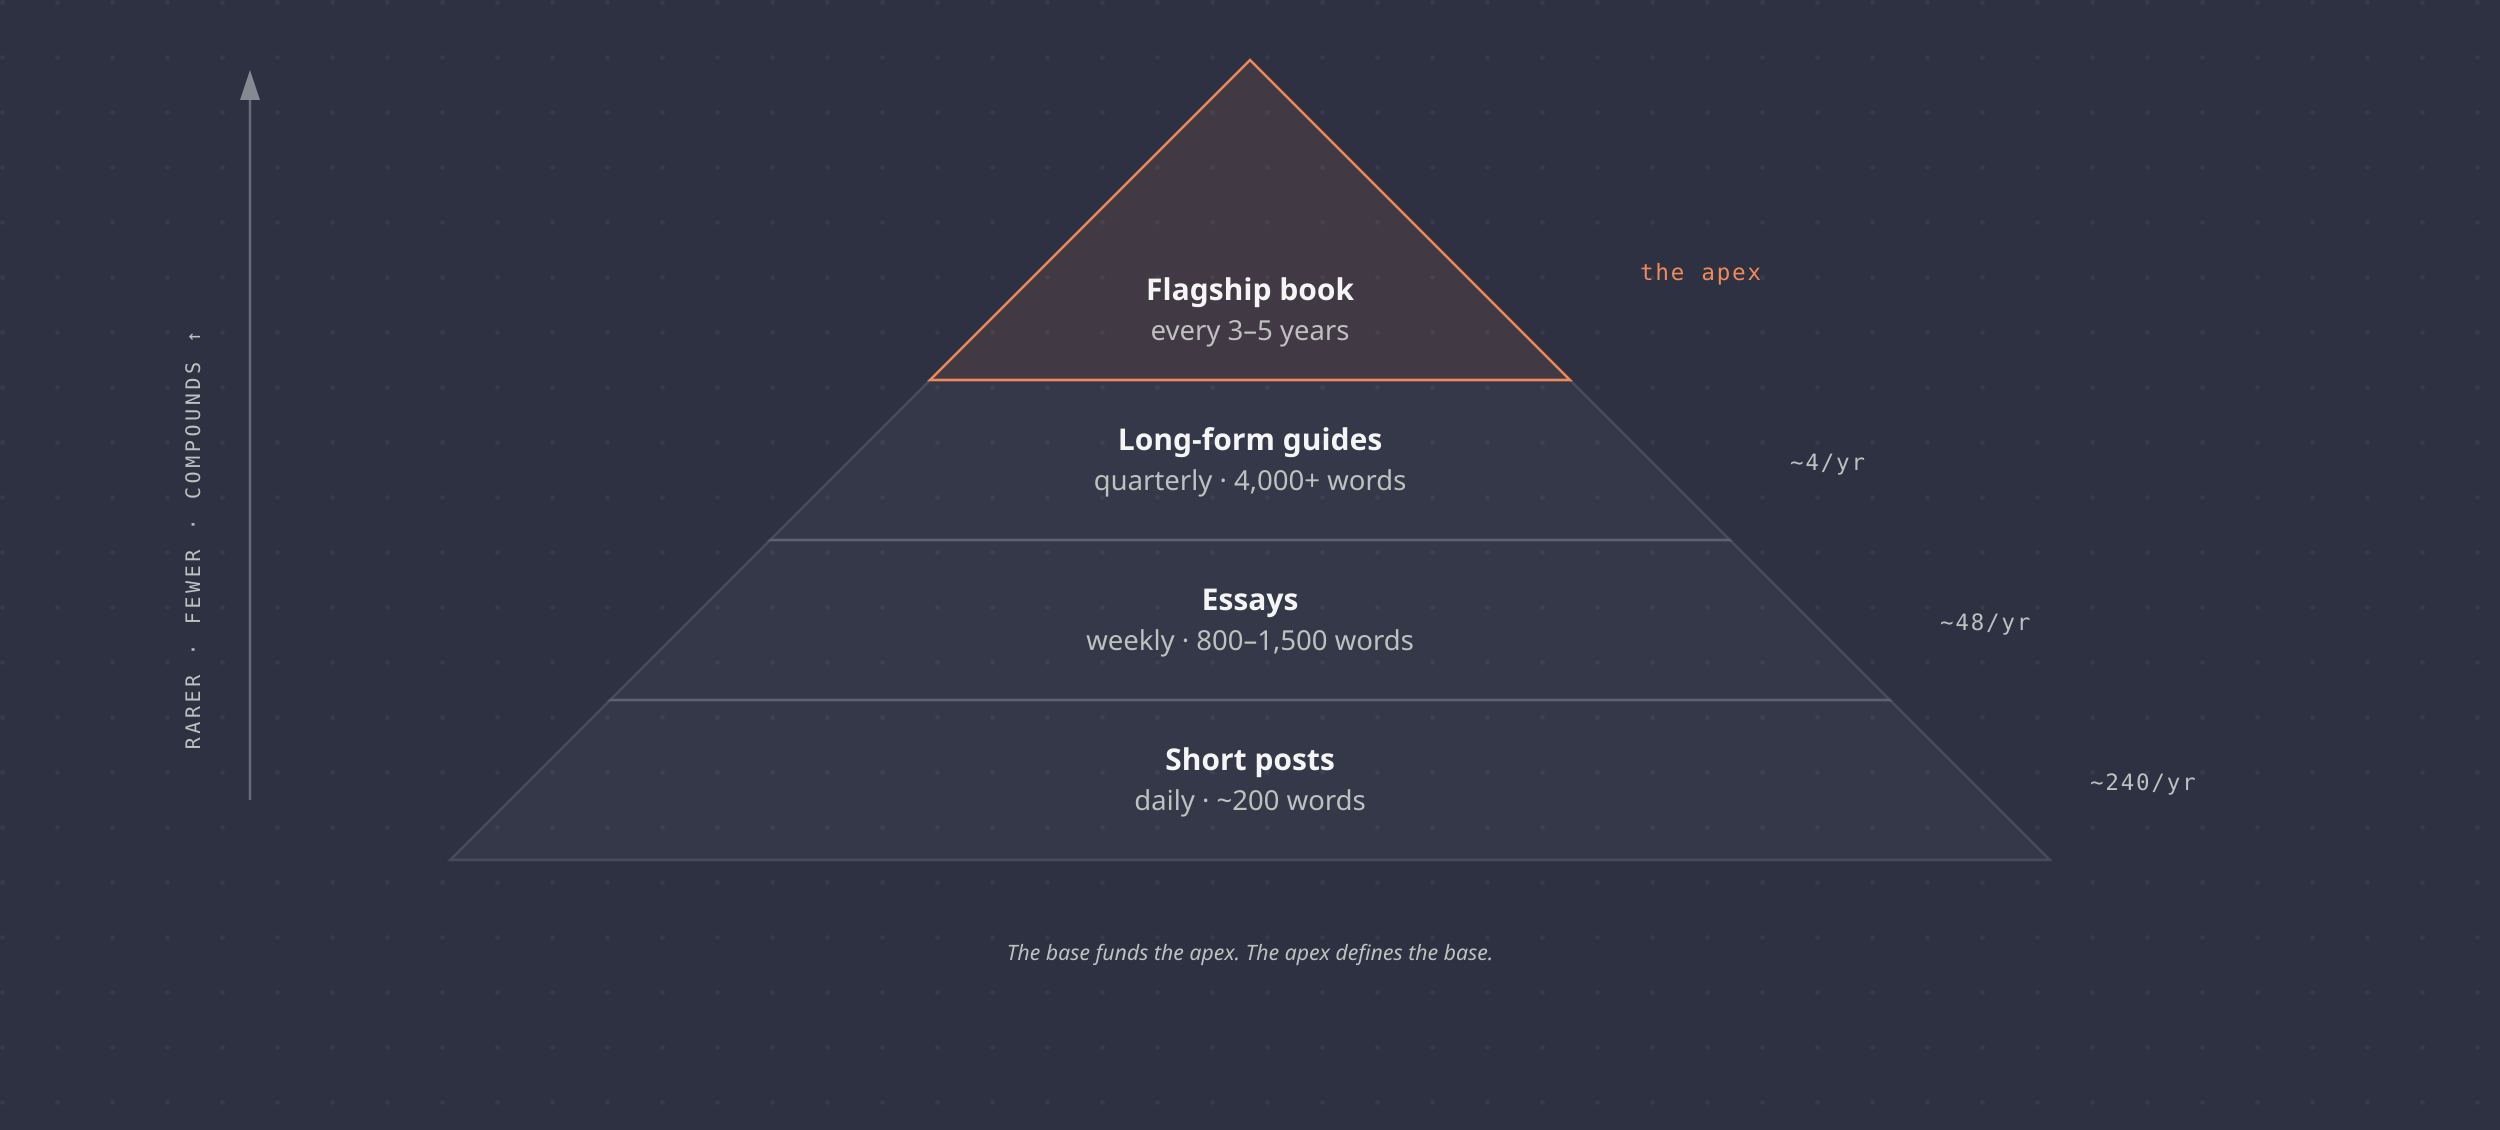
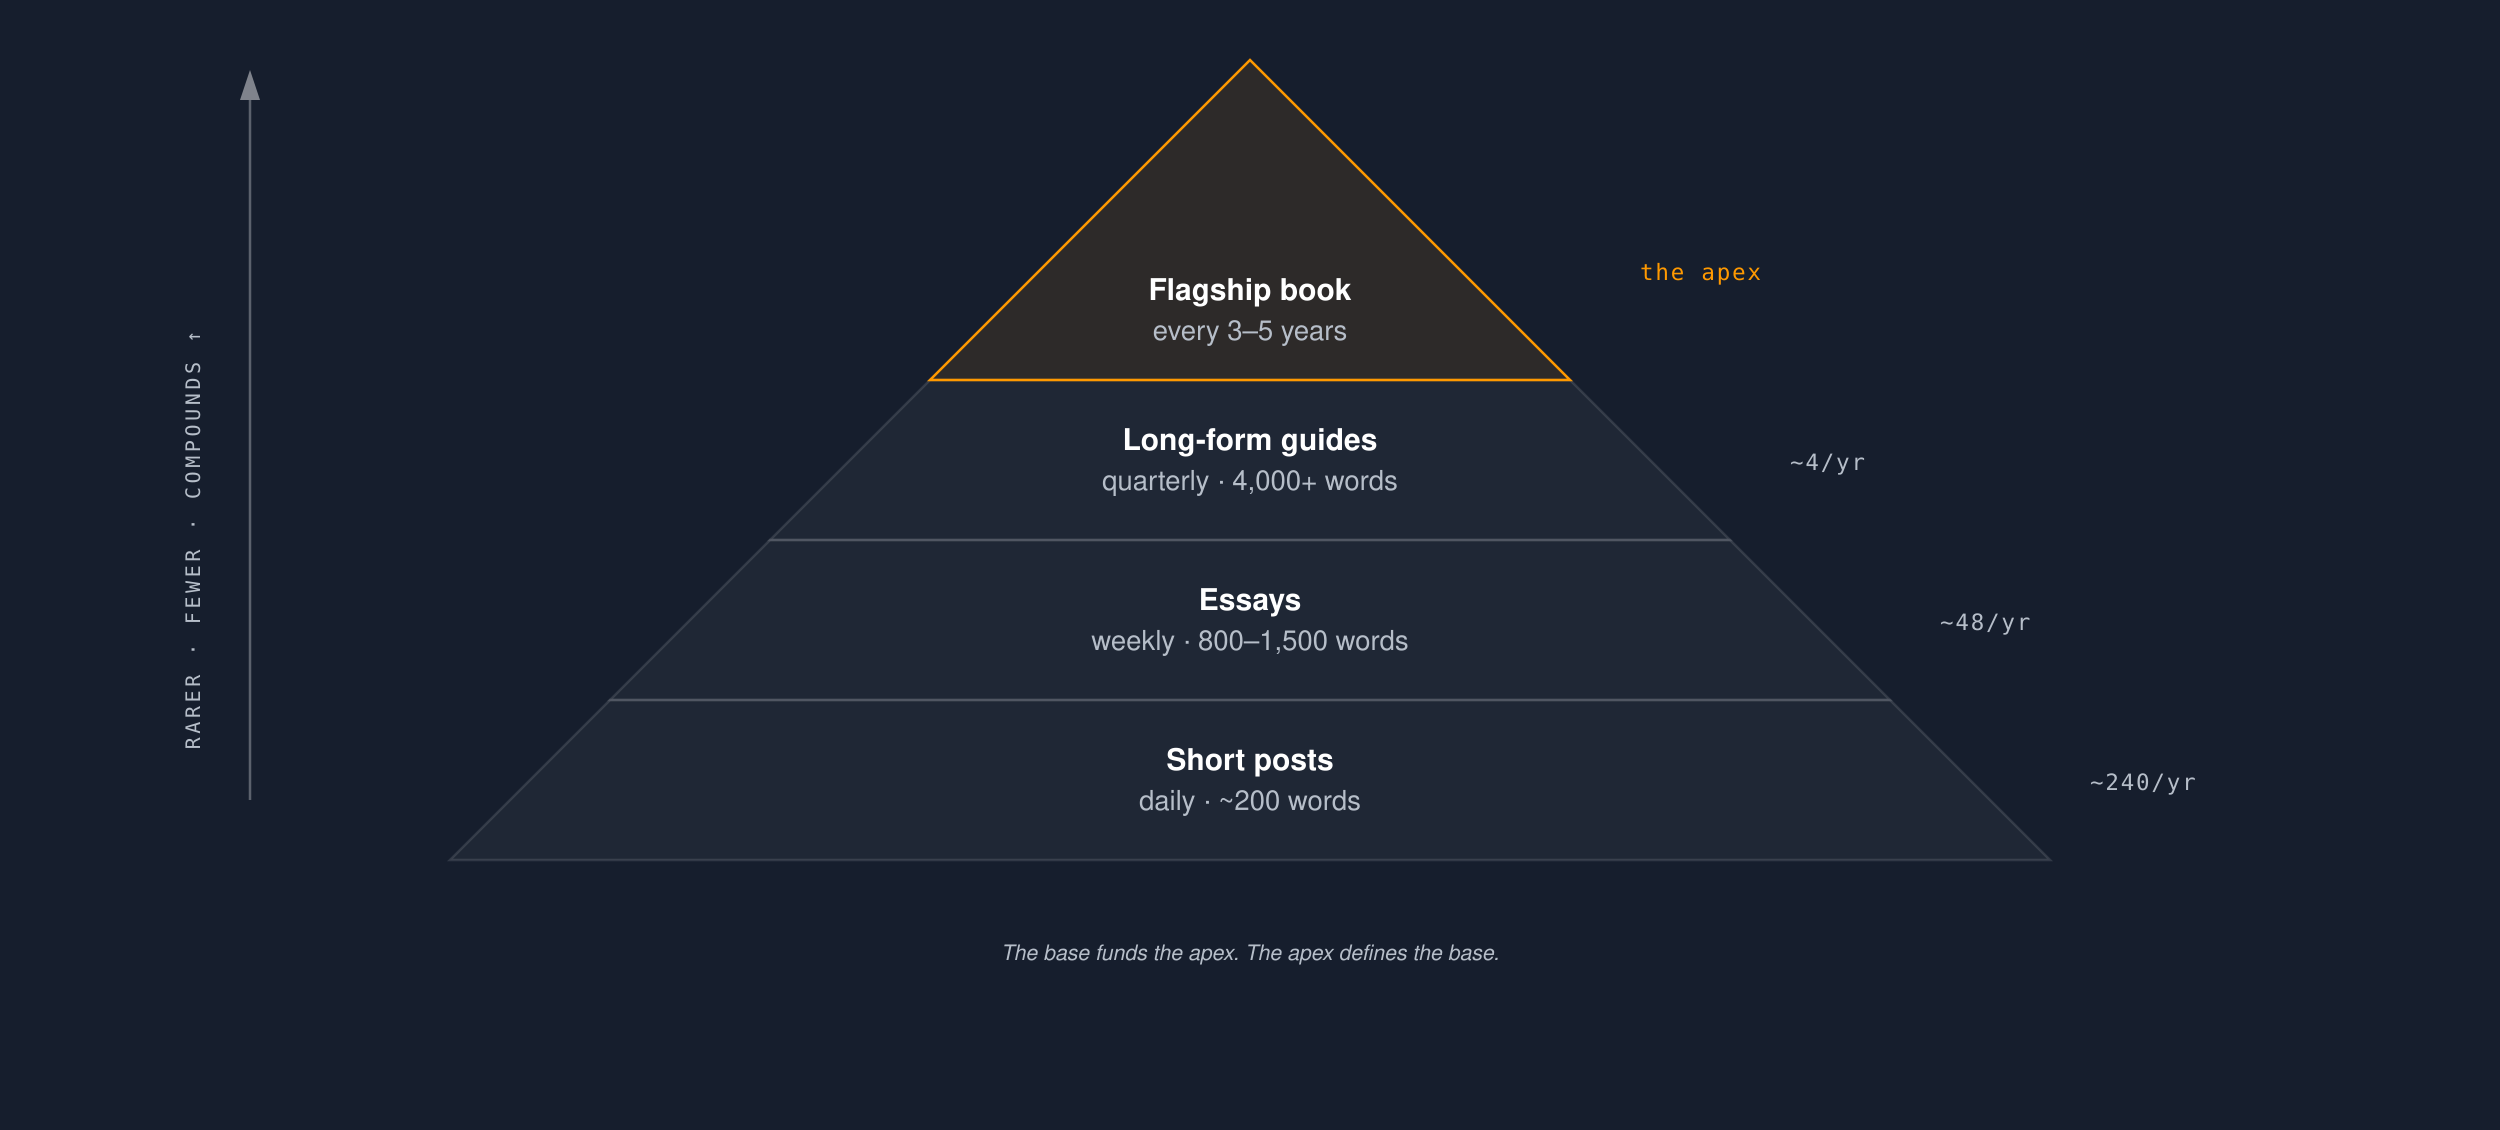
<svg xmlns="http://www.w3.org/2000/svg" viewBox="0 0 1000 452" role="img" aria-labelledby="pyramid-dark-title pyramid-dark-desc">
  <defs>
    <style>
/* page-css */
@font-face { font-family: 'Amazon Ember'; font-weight: 300; font-style: normal; src: local('Amazon Ember Light'), local('Amazon Ember'); }
@font-face { font-family: 'Amazon Ember'; font-weight: 400; font-style: normal; src: local('Amazon Ember'); }
@font-face { font-family: 'Amazon Ember'; font-weight: 400; font-style: italic; src: local('Amazon Ember Italic'), local('Amazon Ember'); }
@font-face { font-family: 'Amazon Ember'; font-weight: 600; font-style: normal; src: local('Amazon Ember Medium'), local('Amazon Ember'); }
@font-face { font-family: 'Amazon Ember'; font-weight: 700; font-style: normal; src: local('Amazon Ember Bold'), local('Amazon Ember'); }
@font-face { font-family: 'Amazon Ember'; font-weight: 800; font-style: normal; src: local('Amazon Ember Heavy'), local('Amazon Ember'); }
@font-face { font-family: 'Amazon Ember Mono'; font-weight: 400; font-style: normal; src: local('Amazon Ember Mono'); }
@font-face { font-family: 'Amazon Ember Mono'; font-weight: 700; font-style: normal; src: local('Amazon Ember Mono Bold'), local('Amazon Ember Mono'); }
/* /page-css */
    </style>
-     <pattern id="dots" width="22" height="22" patternUnits="userSpaceOnUse">
-       <circle cx="1" cy="1" r="0.9" fill="rgba(245,245,245,0.10)" />
-     </pattern>
  </defs>
-   <rect width="100%" height="100%" fill="#2d3142" />
-   <rect width="100%" height="100%" fill="url(#dots)" opacity="0.55" />
-   <line x1="100" y1="40" x2="100" y2="320" stroke="rgba(245,245,245,0.30)" stroke-width="1" />
-   <polygon points="96,40 104,40 100,28" fill="rgba(245,245,245,0.45)" />
-   <text x="80" y="216" fill="#bfc0c0" font-size="8" font-family="'Geist Mono', monospace" letter-spacing="0.18em" text-anchor="middle" transform="rotate(-90 80 216)">RARER · FEWER · COMPOUNDS ↑</text>
-   <polygon points="244,280 756,280 820,344 180,344" fill="rgba(245,245,245,0.04)" stroke="rgba(245,245,245,0.12)" stroke-width="1" />
-   <text x="500" y="308" fill="#f5f5f5" font-size="12" font-weight="600" font-family="'Geist', sans-serif" text-anchor="middle">Short posts</text>
-   <text x="500" y="324" fill="#bfc0c0" font-size="11" font-family="'Geist', sans-serif" text-anchor="middle">daily · ~200 words</text>
-   <text x="836" y="316" fill="#bfc0c0" font-size="9" font-family="'Geist Mono', monospace" letter-spacing="0.08em">~240/yr</text>
-   <polygon points="308,216 692,216 756,280 244,280" fill="rgba(245,245,245,0.04)" stroke="rgba(245,245,245,0.12)" stroke-width="1" />
-   <text x="500" y="244" fill="#f5f5f5" font-size="12" font-weight="600" font-family="'Geist', sans-serif" text-anchor="middle">Essays</text>
-   <text x="500" y="260" fill="#bfc0c0" font-size="11" font-family="'Geist', sans-serif" text-anchor="middle">weekly · 800–1,500 words</text>
-   <text x="776" y="252" fill="#bfc0c0" font-size="9" font-family="'Geist Mono', monospace" letter-spacing="0.08em">~48/yr</text>
-   <polygon points="372,152 628,152 692,216 308,216" fill="rgba(245,245,245,0.04)" stroke="rgba(245,245,245,0.12)" stroke-width="1" />
-   <text x="500" y="180" fill="#f5f5f5" font-size="12" font-weight="600" font-family="'Geist', sans-serif" text-anchor="middle">Long-form guides</text>
-   <text x="500" y="196" fill="#bfc0c0" font-size="11" font-family="'Geist', sans-serif" text-anchor="middle">quarterly · 4,000+ words</text>
-   <text x="716" y="188" fill="#bfc0c0" font-size="9" font-family="'Geist Mono', monospace" letter-spacing="0.08em">~4/yr</text>
-   <polygon points="500,24 628,152 372,152" fill="rgba(240,138,89,0.10)" stroke="#f08a59" stroke-width="1" />
-   <text x="500" y="120" fill="#f5f5f5" font-size="12" font-weight="600" font-family="'Geist', sans-serif" text-anchor="middle">Flagship book</text>
-   <text x="500" y="136" fill="#bfc0c0" font-size="11" font-family="'Geist', sans-serif" text-anchor="middle">every 3–5 years</text>
-   <text x="656" y="112" fill="#f08a59" font-size="9" font-family="'Geist Mono', monospace" letter-spacing="0.08em">the apex</text>
-   <text x="500" y="384" fill="#bfc0c0" font-size="8.5" font-family="'Geist', sans-serif" text-anchor="middle" font-style="italic">The base funds the apex. The apex defines the base.</text>
+   <rect width="100%" height="100%" fill="#161E2D" />
+   <line x1="100" y1="40" x2="100" y2="320" stroke="rgba(255,255,255,0.30)" stroke-width="1" />
+   <polygon points="96,40 104,40 100,28" fill="rgba(255,255,255,0.45)" />
+   <text x="80" y="216" fill="#B6BEC9" font-size="8" font-family="'Amazon Ember Mono', ui-monospace, monospace" letter-spacing="0.18em" text-anchor="middle" transform="rotate(-90 80 216)">RARER · FEWER · COMPOUNDS ↑</text>
+   <polygon points="244,280 756,280 820,344 180,344" fill="rgba(255,255,255,0.04)" stroke="rgba(255,255,255,0.12)" stroke-width="1" />
+   <text x="500" y="308" fill="#FFFFFF" font-size="12" font-weight="600" font-family="'Amazon Ember', 'Helvetica Neue', Helvetica, Arial, sans-serif" text-anchor="middle">Short posts</text>
+   <text x="500" y="324" fill="#B6BEC9" font-size="11" font-family="'Amazon Ember', 'Helvetica Neue', Helvetica, Arial, sans-serif" text-anchor="middle">daily · ~200 words</text>
+   <text x="836" y="316" fill="#B6BEC9" font-size="9" font-family="'Amazon Ember Mono', ui-monospace, monospace" letter-spacing="0.08em">~240/yr</text>
+   <polygon points="308,216 692,216 756,280 244,280" fill="rgba(255,255,255,0.04)" stroke="rgba(255,255,255,0.12)" stroke-width="1" />
+   <text x="500" y="244" fill="#FFFFFF" font-size="12" font-weight="600" font-family="'Amazon Ember', 'Helvetica Neue', Helvetica, Arial, sans-serif" text-anchor="middle">Essays</text>
+   <text x="500" y="260" fill="#B6BEC9" font-size="11" font-family="'Amazon Ember', 'Helvetica Neue', Helvetica, Arial, sans-serif" text-anchor="middle">weekly · 800–1,500 words</text>
+   <text x="776" y="252" fill="#B6BEC9" font-size="9" font-family="'Amazon Ember Mono', ui-monospace, monospace" letter-spacing="0.08em">~48/yr</text>
+   <polygon points="372,152 628,152 692,216 308,216" fill="rgba(255,255,255,0.04)" stroke="rgba(255,255,255,0.12)" stroke-width="1" />
+   <text x="500" y="180" fill="#FFFFFF" font-size="12" font-weight="600" font-family="'Amazon Ember', 'Helvetica Neue', Helvetica, Arial, sans-serif" text-anchor="middle">Long-form guides</text>
+   <text x="500" y="196" fill="#B6BEC9" font-size="11" font-family="'Amazon Ember', 'Helvetica Neue', Helvetica, Arial, sans-serif" text-anchor="middle">quarterly · 4,000+ words</text>
+   <text x="716" y="188" fill="#B6BEC9" font-size="9" font-family="'Amazon Ember Mono', ui-monospace, monospace" letter-spacing="0.08em">~4/yr</text>
+   <polygon points="500,24 628,152 372,152" fill="rgba(255,153,0,0.10)" stroke="#FF9900" stroke-width="1" />
+   <text x="500" y="120" fill="#FFFFFF" font-size="12" font-weight="600" font-family="'Amazon Ember', 'Helvetica Neue', Helvetica, Arial, sans-serif" text-anchor="middle">Flagship book</text>
+   <text x="500" y="136" fill="#B6BEC9" font-size="11" font-family="'Amazon Ember', 'Helvetica Neue', Helvetica, Arial, sans-serif" text-anchor="middle">every 3–5 years</text>
+   <text x="656" y="112" fill="#FF9900" font-size="9" font-family="'Amazon Ember Mono', ui-monospace, monospace" letter-spacing="0.08em">the apex</text>
+   <text x="500" y="384" fill="#B6BEC9" font-size="8.5" font-family="'Amazon Ember', 'Helvetica Neue', Helvetica, Arial, sans-serif" text-anchor="middle" font-style="italic">The base funds the apex. The apex defines the base.</text>
</svg>
